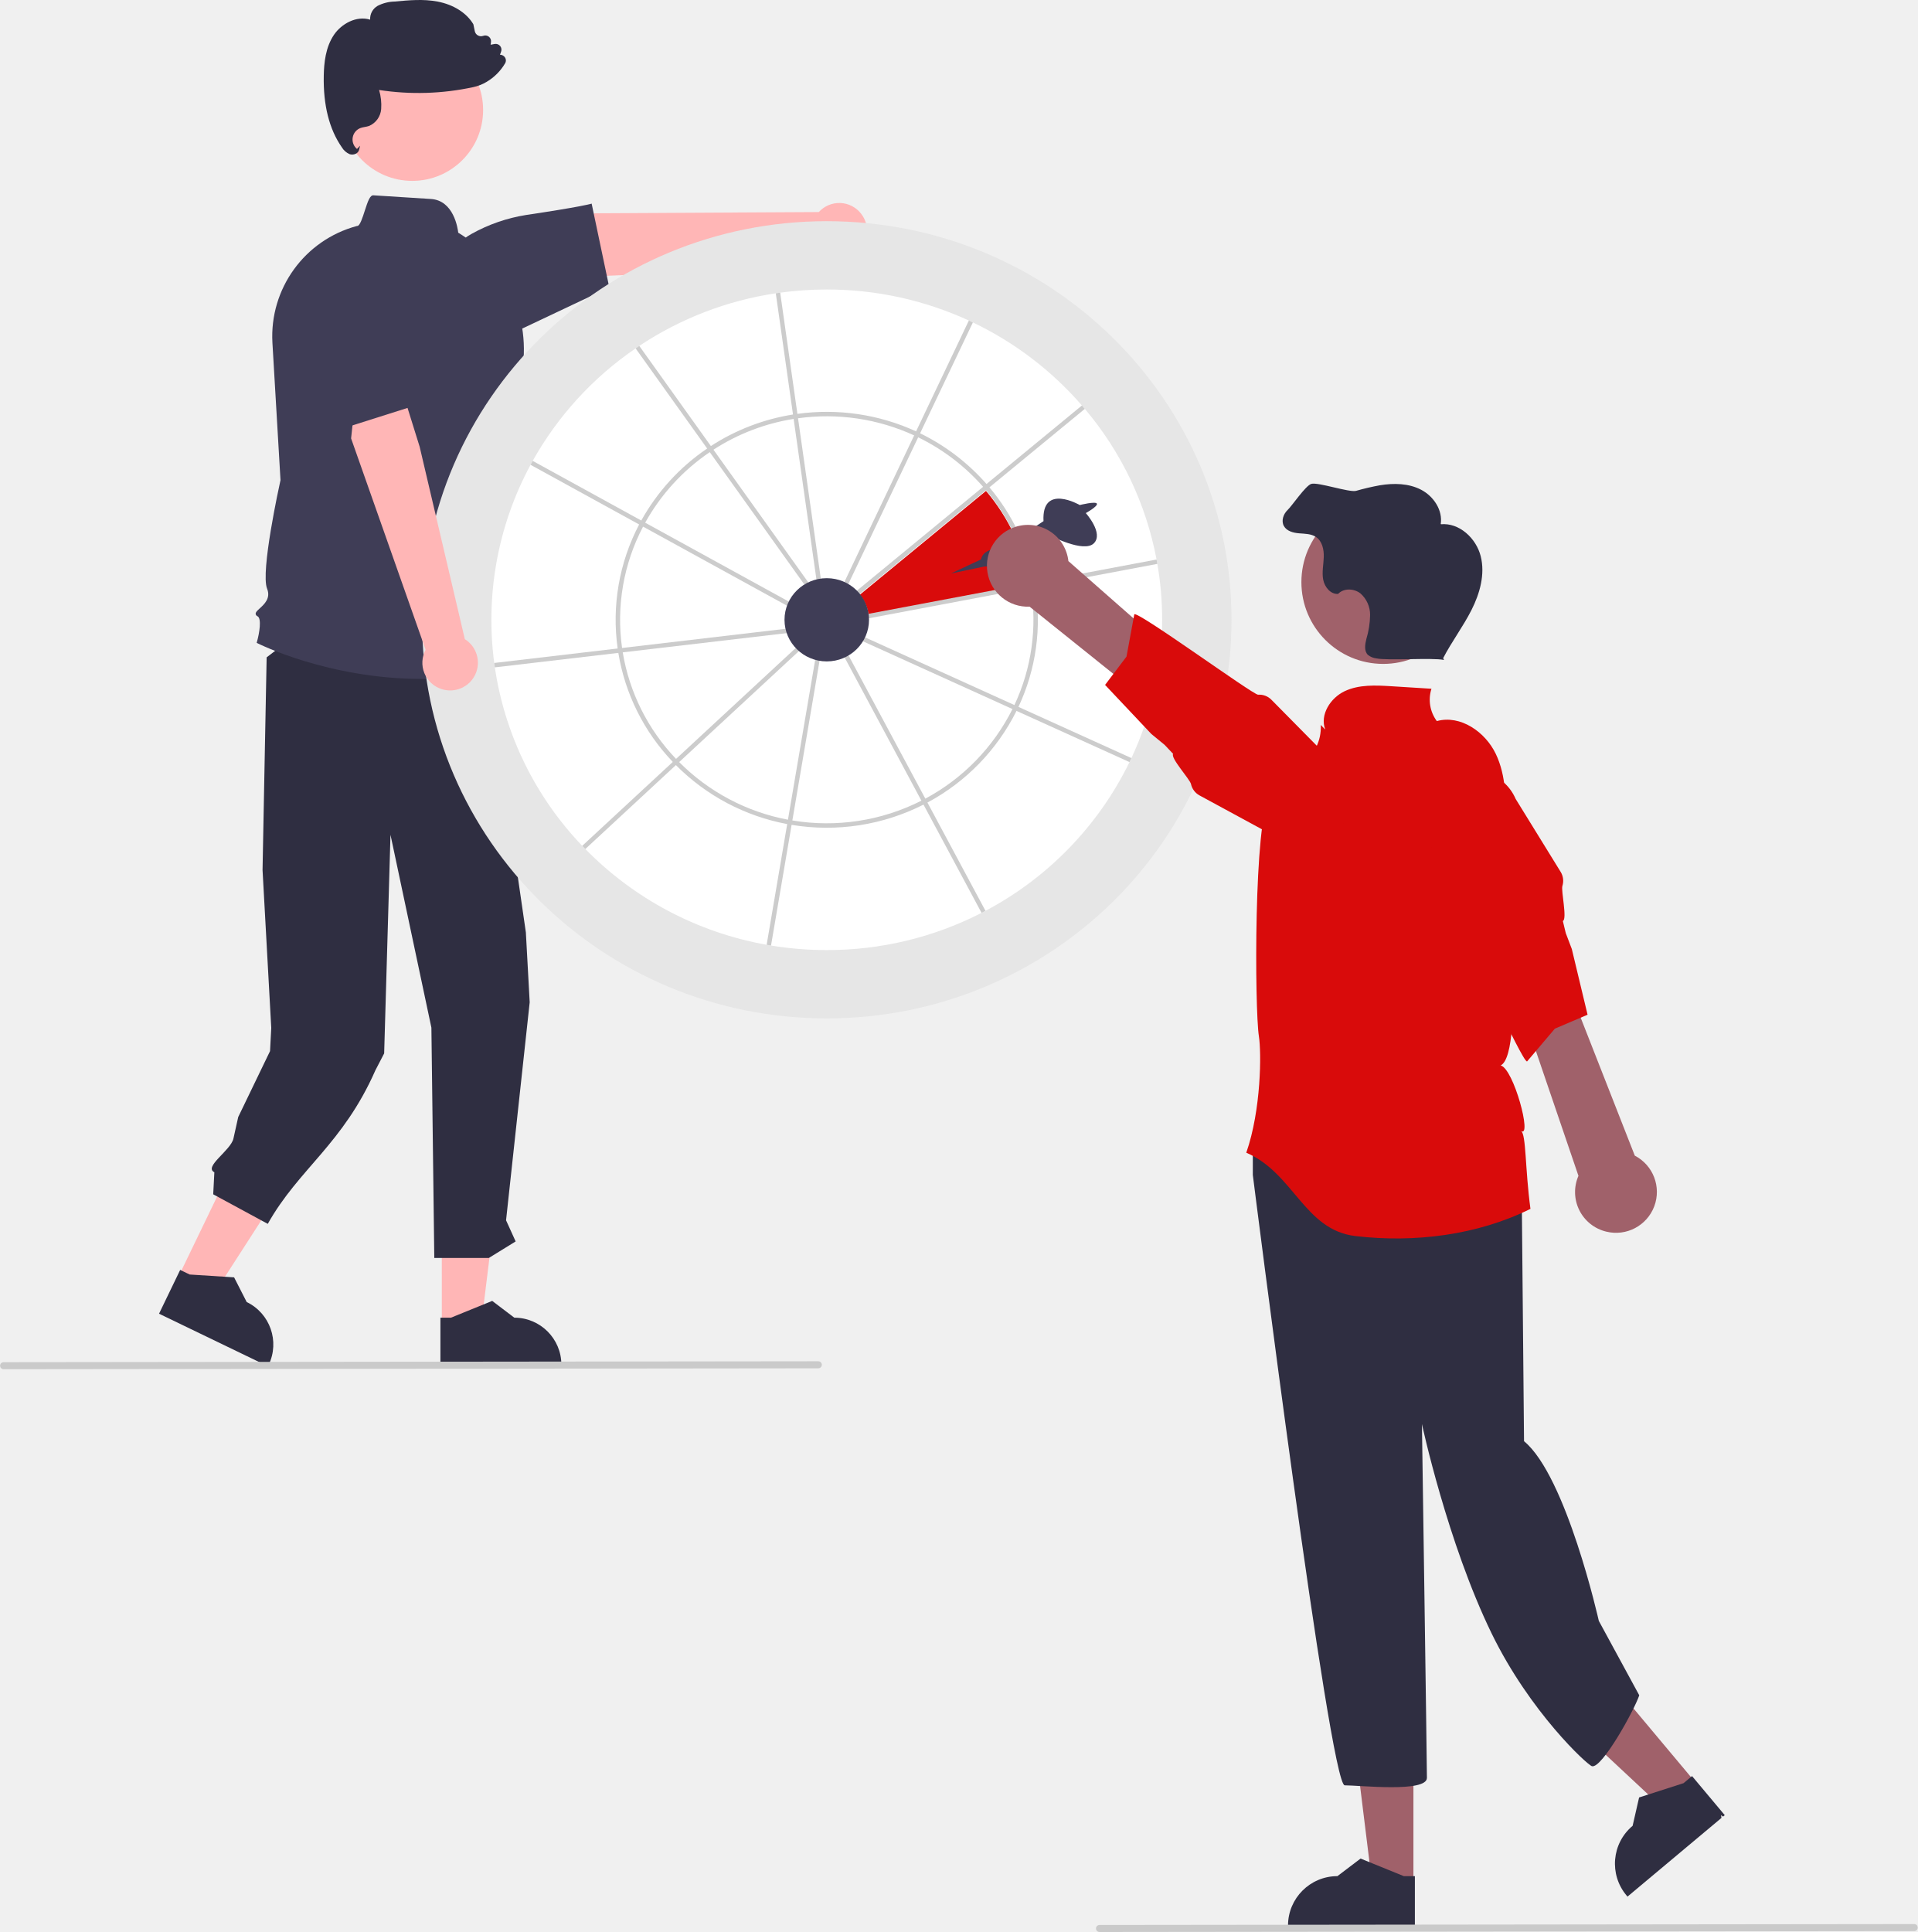
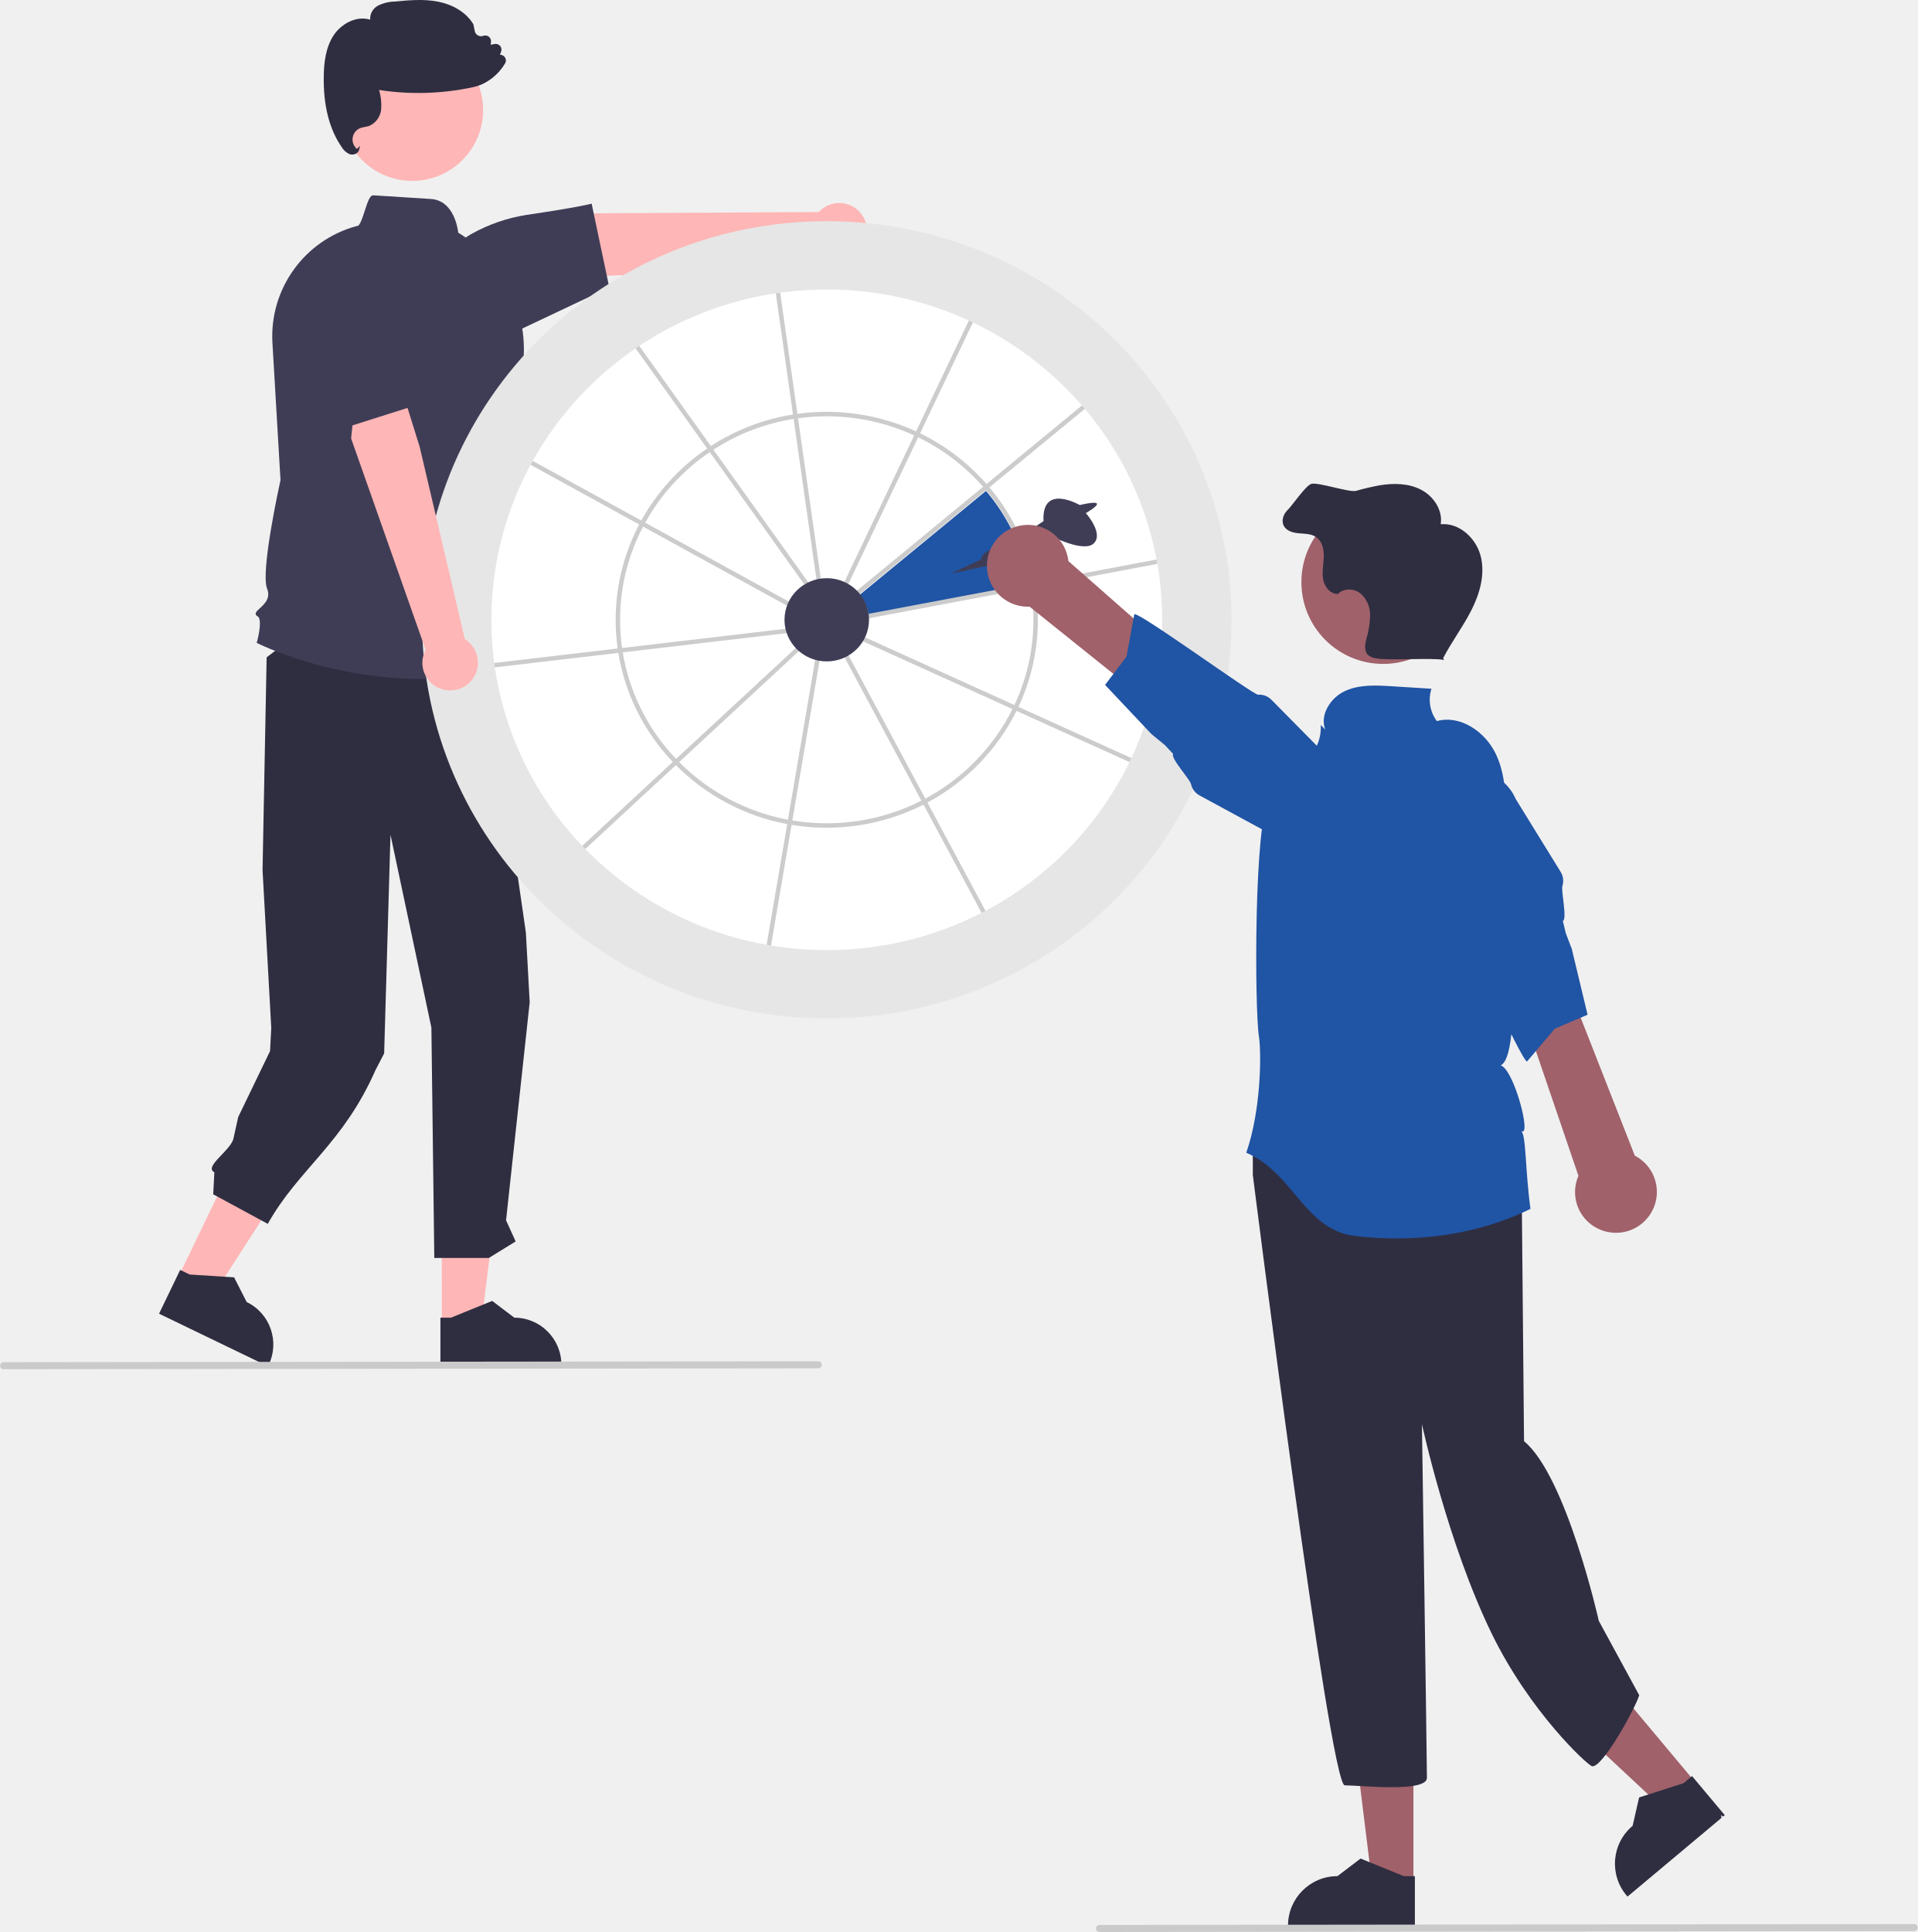
<svg xmlns="http://www.w3.org/2000/svg" width="649.053" height="653.881" viewBox="0 0 649.053 653.881" role="img" artist="Katerina Limpitsouni" source="https://undraw.co/">
  <polygon points="60.29 432.317 72.279 438.104 100.308 394.612 82.612 386.071 60.29 432.317" fill="#ffb6b6" />
  <path d="M328.839,567.615l36.869,17.797.225-.466a15.936,15.936,0,0,0-7.423-21.278l-.001-0-4.268-8.36-15.032-.956-3.218-1.554Z" transform="translate(-275.0098 -122.9948)" fill="#2f2e41" />
  <polygon points="149.536 448.529 162.848 448.528 169.182 397.176 149.533 397.177 149.536 448.529" fill="#ffb6b6" />
  <path d="M424.076,585.412l40.94-.002v-.518a15.936,15.936,0,0,0-15.935-15.935h-.001l-7.478-5.673-13.953,5.674-3.574 0Z" transform="translate(-275.0098 -122.9948)" fill="#2f2e41" />
  <path d="M437.74,333.362l15.256,105.204,1.296,23.647-8.001,73.791,3.248,7.15-9.074,5.596H422.001l-.98-77.948-13.846-65.282-2.142,73.993L402.07,485.23c-11.041,25.051-25.915,33.254-36.43,51.979l-18.465-10.002.387-7.459c-3.709-1.878,5.569-7.367,6.461-11.428l1.615-7.271,10.771-22.312.411-7.857-2.948-53.441,1.387-71.965,24.22-18.521Z" transform="translate(-275.0098 -122.9948)" fill="#2f2e41" />
  <circle cx="139.528" cy="37.231" r="23.989" fill="#ffb6b6" />
  <path d="M417.838,352.777c-31.625.001-55.348-11.91-55.673-12.077l-.281-.144.086-.304c.849-2.973,1.653-7.961.198-8.689a.997.997,0,0,1-.62-.732c-.083-.598.515-1.144,1.343-1.9,1.608-1.468,3.81-3.479,2.518-6.708-2.277-5.692,4.125-34.858,4.539-36.728l-2.734-46.492A38.674,38.674,0,0,1,395.813,199.48l.061-.016.063.004c.889.05,1.831-2.97,2.545-5.179,1.055-3.266,1.751-5.273,2.94-5.188,9.199.593,15.329.981,19.413,1.235,7.745.481,9.102,9.901,9.268,11.405a46.338,46.338,0,0,1,21.005,50.14l-3.86,16.598-3.411,7.975,1.124,15.734c5.291,4.399,3.775,13.4,3.473,14.92,5.041,5.215,1.946,11.353,1.195,12.653a12.291,12.291,0,0,1,2.217,11.46l4.643,15.09-.35.122A115.902,115.902,0,0,1,417.838,352.777Z" transform="translate(-275.0098 -122.9948)" fill="#3f3d56" />
  <path d="M566.458,195.316a9.339,9.339,0,0,0-14.31-.553l-75.853.413-21.551,10.412L451.948,217.52l34.824-1.456,66.47-7.592a9.39,9.39,0,0,0,13.217-13.157Z" transform="translate(-275.0098 -122.9948)" fill="#ffb6b6" />
  <path d="M481.225,220.263l-29.526,13.967-27.374-11.459-.027-.221a20.397,20.397,0,0,1,10.352-20.421,55.851,55.851,0,0,1,18.398-6.37c18.107-2.693,21.779-3.728,21.814-3.738l.398-.115Z" transform="translate(-275.0098 -122.9948)" fill="#3f3d56" />
  <path d="M394.197,175.304a2.701,2.701,0,0,1-.871-.14,5.71,5.71,0,0,1-2.633-2.34c-4.252-6.115-6.305-14.268-6.101-24.233.086-4.216.563-9.606,3.515-13.902,2.483-3.613,7.505-6.48,12.185-5.041a5.059,5.059,0,0,1,2.524-4.671,13.258,13.258,0,0,1,5.789-1.462c4.754-.446,9.668-.906,14.481.006,5.397,1.024,9.81,3.805,12.107,7.632l.047.12.467,2.268a2.153,2.153,0,0,0,2.867,1.582,1.954,1.954,0,0,1,2.622,2.109l-.13.902,1.358-.254a1.955,1.955,0,0,1,2.192,2.598l-.384,1.037a2.056,2.056,0,0,1,1.495.658,1.89,1.89,0,0,1,.256,2.227,17.706,17.706,0,0,1-6.254,6.293,14.782,14.782,0,0,1-4.571,1.798,87.786,87.786,0,0,1-31.847.958,17.955,17.955,0,0,1,.712,6.446,6.776,6.776,0,0,1-4.067,5.715,9.82,9.82,0,0,1-1.486.358,8.713,8.713,0,0,0-1.419.345,4.152,4.152,0,0,0-1.216,7.097l1.051-1.095L396.546,173.706a1.998,1.998,0,0,1-1.019,1.269A2.8,2.8,0,0,1,394.197,175.304Z" transform="translate(-275.0098 -122.9948)" fill="#2f2e41" />
  <ellipse cx="279.829" cy="209.768" rx="137" ry="134.908" fill="#e6e6e6" />
  <path d="M668.354,332.763a109.945,109.945,0,0,1-10.403,46.806c-.211.452-.429.903-.647,1.355A113.024,113.024,0,0,1,608.563,431.26c-.444.233-.888.467-1.332.693A114.39,114.39,0,0,1,554.839,444.546a116.199,116.199,0,0,1-18.864-1.536c-.497-.083-.994-.166-1.483-.256A113.817,113.817,0,0,1,473.121,410.341c-.346-.354-.693-.715-1.046-1.076a110.765,110.765,0,0,1-29.583-60.4c-.068-.497-.143-.994-.203-1.49A110.602,110.602,0,0,1,454.581,280.304c.233-.444.482-.888.723-1.325a112.917,112.917,0,0,1,34.837-38.074c.414-.286.828-.565,1.242-.843a113.942,113.942,0,0,1,46.204-17.802c.497-.068.994-.143,1.49-.211A115.812,115.812,0,0,1,554.839,220.98a114.524,114.524,0,0,1,48.093,10.501c.459.211.911.422,1.362.64a113.57,113.57,0,0,1,36.907,28.108c.331.376.662.76.979,1.144a110.488,110.488,0,0,1,24.284,50.984v.007c.098.489.181.979.263,1.475A110.447,110.447,0,0,1,668.354,332.763Z" transform="translate(-275.0098 -122.9948)" fill="#fff" />
-   <path d="M566.047,324.266a13.896,13.896,0,0,1,2.936,6.719l54.693-10.316a68.118,68.118,0,0,0-14.942-31.525Z" transform="translate(-275.0098 -122.9948)" fill="#D90B0B" />
+   <path d="M566.047,324.266a13.896,13.896,0,0,1,2.936,6.719l54.693-10.316a68.118,68.118,0,0,0-14.942-31.525Z" transform="translate(-275.0098 -122.9948)" fill="#2054A4" />
  <path d="M625.394,321.63c-.068-.497-.158-.986-.248-1.475v-.008a69.653,69.653,0,0,0-15.251-32.21c-.324-.384-.655-.768-.986-1.137A71.765,71.765,0,0,0,586.432,269.638h-.007c-.452-.218-.896-.437-1.355-.647a72.434,72.434,0,0,0-40.167-5.924c-.497.06-.994.135-1.49.218a71.539,71.539,0,0,0-27.799,10.674c-.422.271-.843.549-1.257.836a71.193,71.193,0,0,0-22.296,24.374q-.361.655-.723,1.332a69.34,69.34,0,0,0-7.272,41.973q.09.757.226,1.49a69.655,69.655,0,0,0,18.435,36.9c.339.361.685.723,1.046,1.076a71.651,71.651,0,0,0,37.675,19.963c.497.098.994.181,1.49.263a72.513,72.513,0,0,0,44.645-6.85c.444-.226.881-.459,1.325-.7h.008a71.247,71.247,0,0,0,30.148-31.021q.339-.677.655-1.355a69.256,69.256,0,0,0,5.676-40.611Zm-7.046,39.986q-.316.689-.655,1.355A69.819,69.819,0,0,1,588.201,393.291c-.444.233-.888.467-1.332.693a70.836,70.836,0,0,1-43.674,6.692c-.497-.075-1.001-.158-1.49-.256a70.128,70.128,0,0,1-36.824-19.504c-.361-.354-.708-.715-1.054-1.076a68.28,68.28,0,0,1-18.043-36.057c-.083-.489-.158-.986-.226-1.483a67.911,67.911,0,0,1,7.106-41.07c.226-.444.467-.888.715-1.332a69.728,69.728,0,0,1,21.86-23.877c.414-.286.828-.565,1.25-.828a70.085,70.085,0,0,1,27.137-10.418c.489-.083.986-.158,1.49-.218a70.853,70.853,0,0,1,39.308,5.804c.459.203.911.422,1.355.64a70.148,70.148,0,0,1,21.973,16.756c.331.376.662.76.979,1.144a68.118,68.118,0,0,1,14.942,31.525c.09.489.173.979.248,1.483a67.843,67.843,0,0,1-5.57,39.707Z" transform="translate(-275.0098 -122.9948)" fill="#ccc" />
  <path d="M549.608,321.532l-1.227.873L515.237,276.021l-.881-1.227L490.141,240.905c.414-.286.828-.565,1.242-.843l24.231,33.896.873,1.234Z" transform="translate(-275.0098 -122.9948)" fill="#ccc" />
  <path d="M543.684,327.531l-.73,1.325-50.291-27.626-1.325-.73L454.581,280.304c.233-.444.482-.888.723-1.325l36.757,20.189,1.317.73Z" transform="translate(-275.0098 -122.9948)" fill="#ccc" />
  <path d="M543.044,337.069l-57.261,6.715-1.49.181-41.8,4.9c-.068-.497-.143-.994-.203-1.49l41.777-4.9,1.49-.173,57.314-6.722Z" transform="translate(-275.0098 -122.9948)" fill="#ccc" />
  <path d="M546.74,342.127,504.879,380.916l-1.107,1.024L473.121,410.341c-.346-.354-.693-.715-1.046-1.076l30.652-28.401,1.099-1.024,41.89-38.819Z" transform="translate(-275.0098 -122.9948)" fill="#ccc" />
  <path d="M604.295,232.121,586.432,269.638h-.007l-.647,1.362L561.358,322.292l-1.355-.647,24.419-51.285.647-1.37,17.863-37.509C603.391,231.692,603.843,231.902,604.295,232.121Z" transform="translate(-275.0098 -122.9948)" fill="#ccc" />
  <path d="M642.181,261.372l-32.285,26.564-1.167.963-44.134,36.313-.956-1.159,44.111-36.297,1.159-.956,32.293-26.572C641.533,260.605,641.864,260.989,642.181,261.372Z" transform="translate(-275.0098 -122.9948)" fill="#ccc" />
  <path d="M666.728,313.839l-41.333,7.791-1.475.279-56.561,10.666-.279-1.475,56.592-10.674,1.475-.271v-.008l41.318-7.783C666.562,312.853,666.645,313.342,666.728,313.839Z" transform="translate(-275.0098 -122.9948)" fill="#ccc" />
  <path d="M657.951,379.569c-.211.452-.429.903-.647,1.355l-38.24-17.328-1.37-.625-51.646-23.403.625-1.37,51.676,23.418,1.37.625Z" transform="translate(-275.0098 -122.9948)" fill="#ccc" />
  <path d="M608.563,431.26c-.444.233-.888.467-1.332.693l-19.647-36.636-.715-1.332-26.85-50.073,1.325-.708,26.858,50.088.708,1.325h.008Z" transform="translate(-275.0098 -122.9948)" fill="#ccc" />
  <path d="M552.656,345.123l-9.462,55.553-.256,1.49-6.963,40.844c-.497-.083-.994-.166-1.483-.256l6.955-40.852.256-1.483,9.462-55.553Z" transform="translate(-275.0098 -122.9948)" fill="#ccc" />
  <path d="M553.085,320.674l-1.49.211-7.972-56.11-.211-1.49-5.826-41.025c.497-.068.994-.143,1.49-.211l5.826,41.017.211,1.49Z" transform="translate(-275.0098 -122.9948)" fill="#ccc" />
  <ellipse cx="279.829" cy="209.768" rx="14.302" ry="14.084" fill="#3f3d56" />
  <polygon points="574.04 603.485 563.335 612.448 523.665 575.422 539.465 562.192 574.04 603.485" fill="#a0616a" />
  <path d="M858.778,737.331l-32.92,27.565-.349-.416a16.713,16.713,0,0,1,2.083-23.542l.001-.001,2.193-9.597,15.04-4.832,2.874-2.406Z" transform="translate(-275.0098 -122.9948)" fill="#2f2e41" />
  <polygon points="478.393 637.666 464.432 637.665 457.789 583.809 478.397 583.81 478.393 637.666" fill="#a0616a" />
  <path d="M753.895,775.226l-42.937-.002v-.543A16.713,16.713,0,0,1,727.671,757.97h.001l7.843-5.95,14.633,5.951,3.748 0Z" transform="translate(-275.0098 -122.9948)" fill="#2f2e41" />
  <path d="M788.326,502.938c3.373,4.216,1.686,18.551,1.686,18.551l.827,89.274c14.335,11.805,25.313,60.818,25.313,60.818L829.839,696.763c-1.686,5.059-12.627,24.843-16,24-1.565-.391-21.045-18.357-34-45-14.965-30.777-23.556-70.796-23.556-70.796s1.686,114.677,1.686,119.736-22.767,2.53-27.826,2.53-31.101-206.587-31.101-206.587v-11.805l4.216-5.902S784.953,498.722,788.326,502.938Z" transform="translate(-275.0098 -122.9948)" fill="#2f2e41" />
  <path d="M607.065,312.328l-10.225,4.772,11.396-2.386s8.374.341,8.374-3.068l13.634-7.499s11.589,6.135,14.997,2.727-2.727-10.225-2.727-10.225,4.107-2.265,3.758-3.178-5.803.451-5.803.451-12.952-7.499-12.27,5.454l-13.634,9.039S607.746,308.238,607.065,312.328Z" transform="translate(-275.0098 -122.9948)" fill="#3f3d56" />
-   <path d="M793.011,532.131c-17.895,8.878-39.188,11.564-59.245,9.206-17.291-2.036-20.886-21.355-36.935-28.209,5.072-14.571,5.133-33.915,4.276-39.343-1.466-9.269-1.738-73.875,3.632-80.603,7.044-8.827,17.797-13.542,17.308-24.824l1.507,1.547c-1.903-5.008,1.783-10.741,6.636-13.007s10.46-1.978,15.808-1.645q6.754.423,13.507.845a12.142,12.142,0,0,0,1.817,10.948c7.981-2.202,16.4,3.651,19.965,11.115,3.565,7.47,3.479,16.089,3.318,24.364-.184,9.574,6.912,76.812-1.673,81.067,4.428,1.116,10.686,24.729,6.908,22.17C791.587,506.988,791.165,518.422,793.011,532.131Z" transform="translate(-275.0098 -122.9948)" fill="#D90B0B" />
+   <path d="M793.011,532.131c-17.895,8.878-39.188,11.564-59.245,9.206-17.291-2.036-20.886-21.355-36.935-28.209,5.072-14.571,5.133-33.915,4.276-39.343-1.466-9.269-1.738-73.875,3.632-80.603,7.044-8.827,17.797-13.542,17.308-24.824l1.507,1.547c-1.903-5.008,1.783-10.741,6.636-13.007s10.46-1.978,15.808-1.645q6.754.423,13.507.845a12.142,12.142,0,0,0,1.817,10.948c7.981-2.202,16.4,3.651,19.965,11.115,3.565,7.47,3.479,16.089,3.318,24.364-.184,9.574,6.912,76.812-1.673,81.067,4.428,1.116,10.686,24.729,6.908,22.17C791.587,506.988,791.165,518.422,793.011,532.131Z" transform="translate(-275.0098 -122.9948)" fill="#2054A4" />
  <path d="M619.069,301.2a13.757,13.757,0,0,1,17.554,11.697L712.549,379.655,698.839,388.763l-75.359-60.449a13.831,13.831,0,0,1-4.411-27.113Z" transform="translate(-275.0098 -122.9948)" fill="#a0616a" />
-   <path d="M700.833,358.119c-1.662.095-40.901-28.536-41.905-27.208l-2.637,14.301h0l-7.253,9.591h0l15.679,16.621,4.48,3.674,2.88,3.045c-1.007,1.348,5.68,8.568,6.042,10.216a5.763,5.763,0,0,0,2.865,3.832l25.514,13.843a16.002,16.002,0,0,0,19.148-25.644L721.883,376.587l-5.764-5.842-10.788-10.925A5.733,5.733,0,0,0,700.833,358.119Z" transform="translate(-275.0098 -122.9948)" fill="#D90B0B" />
+   <path d="M700.833,358.119c-1.662.095-40.901-28.536-41.905-27.208l-2.637,14.301h0l-7.253,9.591h0l15.679,16.621,4.48,3.674,2.88,3.045c-1.007,1.348,5.68,8.568,6.042,10.216a5.763,5.763,0,0,0,2.865,3.832l25.514,13.843a16.002,16.002,0,0,0,19.148-25.644L721.883,376.587l-5.764-5.842-10.788-10.925A5.733,5.733,0,0,0,700.833,358.119Z" transform="translate(-275.0098 -122.9948)" fill="#2054A4" />
  <circle cx="468.152" cy="197.02" r="27.677" fill="#a0616a" />
  <path d="M776.178,311.25c-1.539-6.107-7.28-11.436-13.548-10.818.774-4.705-2.358-9.443-6.579-11.661s-9.264-2.312-13.97-1.54a83.115,83.115,0,0,0-8.109,1.894c-2.265.61-12.883-3.026-15.133-2.362-1.924.568-6.553,7.46-8.014,8.835-1.46,1.375-2.234,3.689-1.258,5.441.963,1.73,3.167,2.294,5.141,2.456,1.974.162,4.094.134,5.733,1.246,2.106,1.43,2.702,4.281,2.616,6.825-.086,2.544-.669,5.109-.194,7.61.475,2.5,2.498,4.998,5.038,4.826,1.901-2.004,5.374-1.876,7.555-.18a9.608,9.608,0,0,1,3.283,7.321,29.771,29.771,0,0,1-1.277,8.16c-.457,1.828-.801,4.043.552,5.354a5.483,5.483,0,0,0,2.77,1.156c3.996.849,18.992-.302,22.988.546l-.309-.61c2.895-5.594,6.736-10.659,9.581-16.278S777.717,317.357,776.178,311.25Z" transform="translate(-275.0098 -122.9948)" fill="#2f2e41" />
  <path d="M818.662,539.835a13.757,13.757,0,0,1-9.404-18.882l-32.631-95.69,16.424-1.077,35.278,89.936a13.831,13.831,0,0,1-9.668,25.712Z" transform="translate(-275.0098 -122.9948)" fill="#a0616a" />
-   <path d="M769.07,437.772c1.489.744,21.274,45.107,22.806,44.455l9.405-11.092h0l11.064-4.709h0l-5.327-22.22-2.057-5.417-.982-4.075c1.544-.667-.662-10.259-.156-11.868a5.763,5.763,0,0,0-.578-4.75L788.004,393.392a16.002,16.002,0,0,0-29.371,12.713l1.37,5.175,2.092,7.936,3.92,14.845A5.733,5.733,0,0,0,769.07,437.772Z" transform="translate(-275.0098 -122.9948)" fill="#D90B0B" />
+   <path d="M769.07,437.772c1.489.744,21.274,45.107,22.806,44.455l9.405-11.092h0l11.064-4.709h0l-5.327-22.22-2.057-5.417-.982-4.075c1.544-.667-.662-10.259-.156-11.868a5.763,5.763,0,0,0-.578-4.75L788.004,393.392a16.002,16.002,0,0,0-29.371,12.713l1.37,5.175,2.092,7.936,3.92,14.845A5.733,5.733,0,0,0,769.07,437.772Z" transform="translate(-275.0098 -122.9948)" fill="#2054A4" />
  <path d="M895.33,759.391l-7.71-12.39-1.54,7.08c-.27,1.24-.54,2.5-.79,3.75-2.19-1.87-4.52-3.6-6.8-5.26q-10.5-7.62-20.99-15.26l2.19,12.7c1.35,7.82,2.76,15.8,6.1,22.95.37.81.77,1.61,1.2,2.39h32.54a10.488,10.488,0,0,0,.54-2.24.774.774,0,0,0,.01-.15C900.591,768.111,897.91,763.541,895.33,759.391Z" transform="translate(-275.0098 -122.9948)" fill="#f0f0f0" />
  <path d="M922.872,776.569l-275.75.307a1.191,1.191,0,0,1,0-2.381l275.75-.307a1.191,1.191,0,1,1,0,2.381Z" transform="translate(-275.0098 -122.9948)" fill="#cacaca" />
  <path d="M524.409,568.919l-7.71-12.39-1.54,7.08c-.27,1.24-.54,2.5-.79,3.75-2.19-1.87-4.52-3.6-6.8-5.26q-10.5-7.62-20.99-15.26l2.19,12.7c1.35,7.82,2.76,15.8,6.1,22.95.37.81.77,1.61,1.2,2.39h32.54a10.488,10.488,0,0,0,.54-2.24.774.774,0,0,0,.01-.15C529.669,577.639,526.989,573.069,524.409,568.919Z" transform="translate(-275.0098 -122.9948)" fill="#f0f0f0" />
  <path d="M551.95,586.096l-275.75.307a1.191,1.191,0,0,1,0-2.381l275.75-.307a1.191,1.191,0,1,1,0,2.381Z" transform="translate(-275.0098 -122.9948)" fill="#cacaca" />
  <path d="M424.415,356.198a9.339,9.339,0,0,1-5.351-13.283l-25.218-71.54,2.525-23.801,10.289-6.66,10.386,33.271,15.293,65.131a9.39,9.39,0,0,1-7.923,16.882Z" transform="translate(-275.0098 -122.9948)" fill="#ffb6b6" />
  <polygon points="105.247 99.545 129.098 90.313 142.946 136.474 110.982 146.603 105.247 99.545" fill="#3f3d56" />
</svg>
